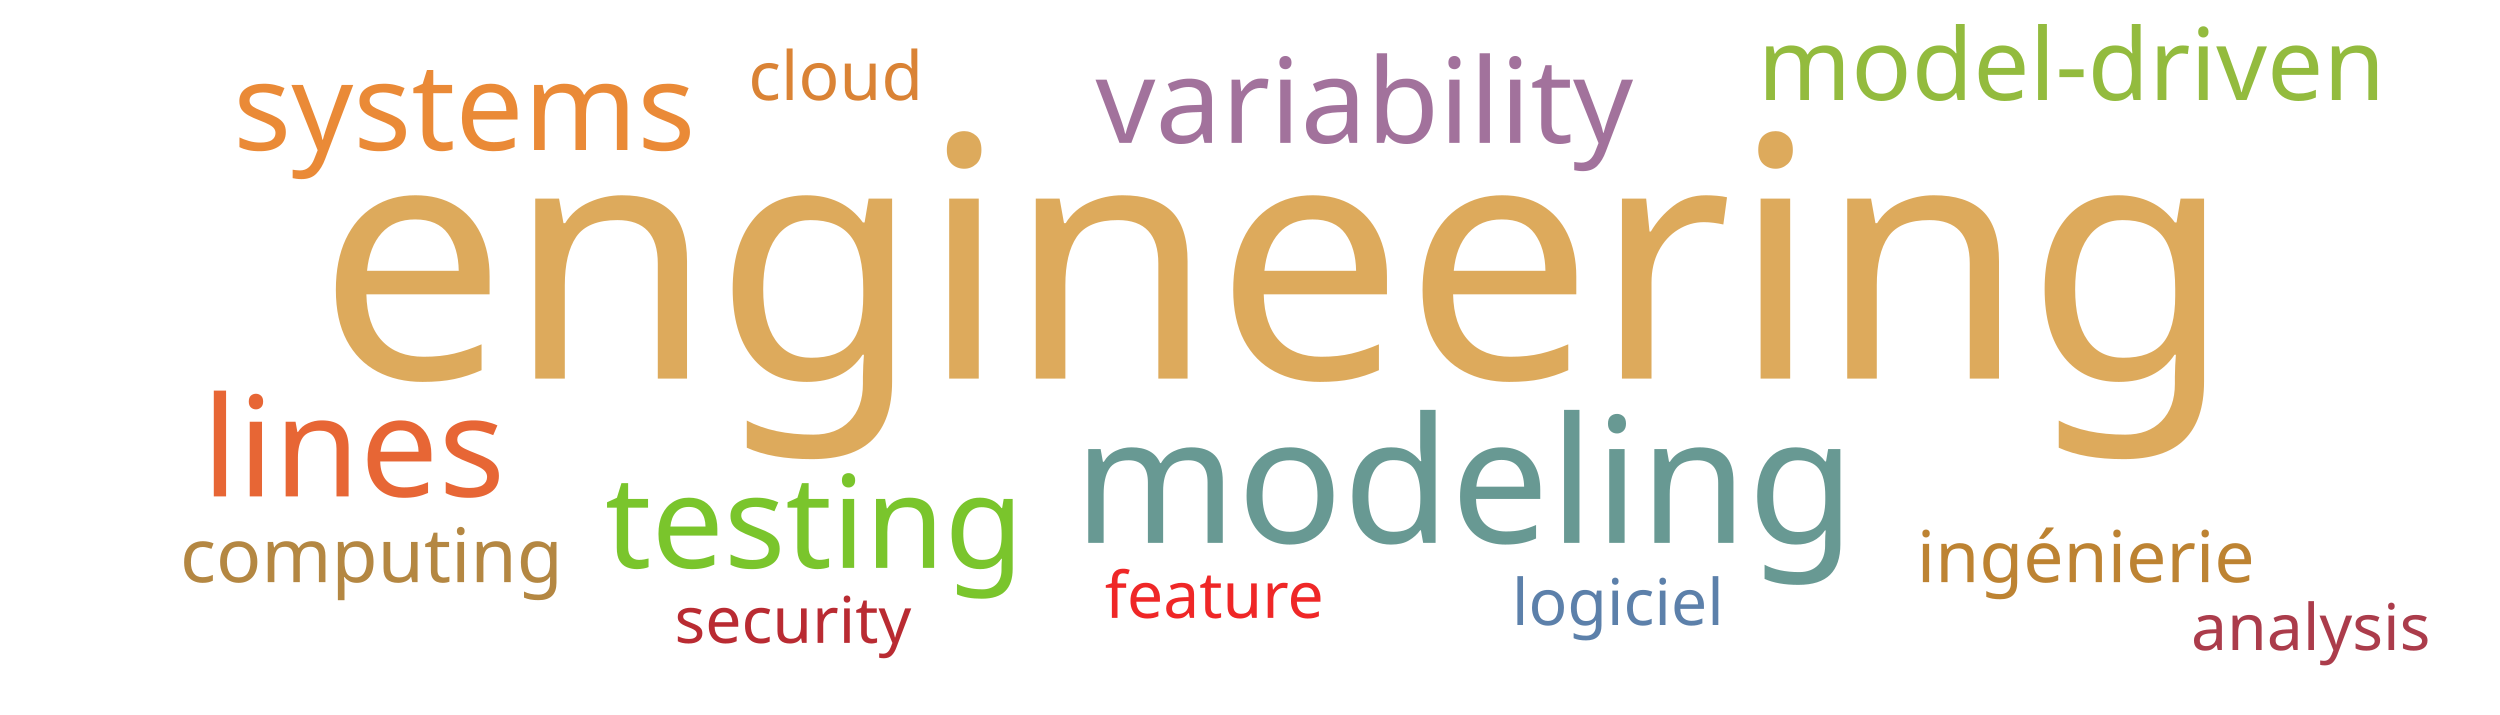
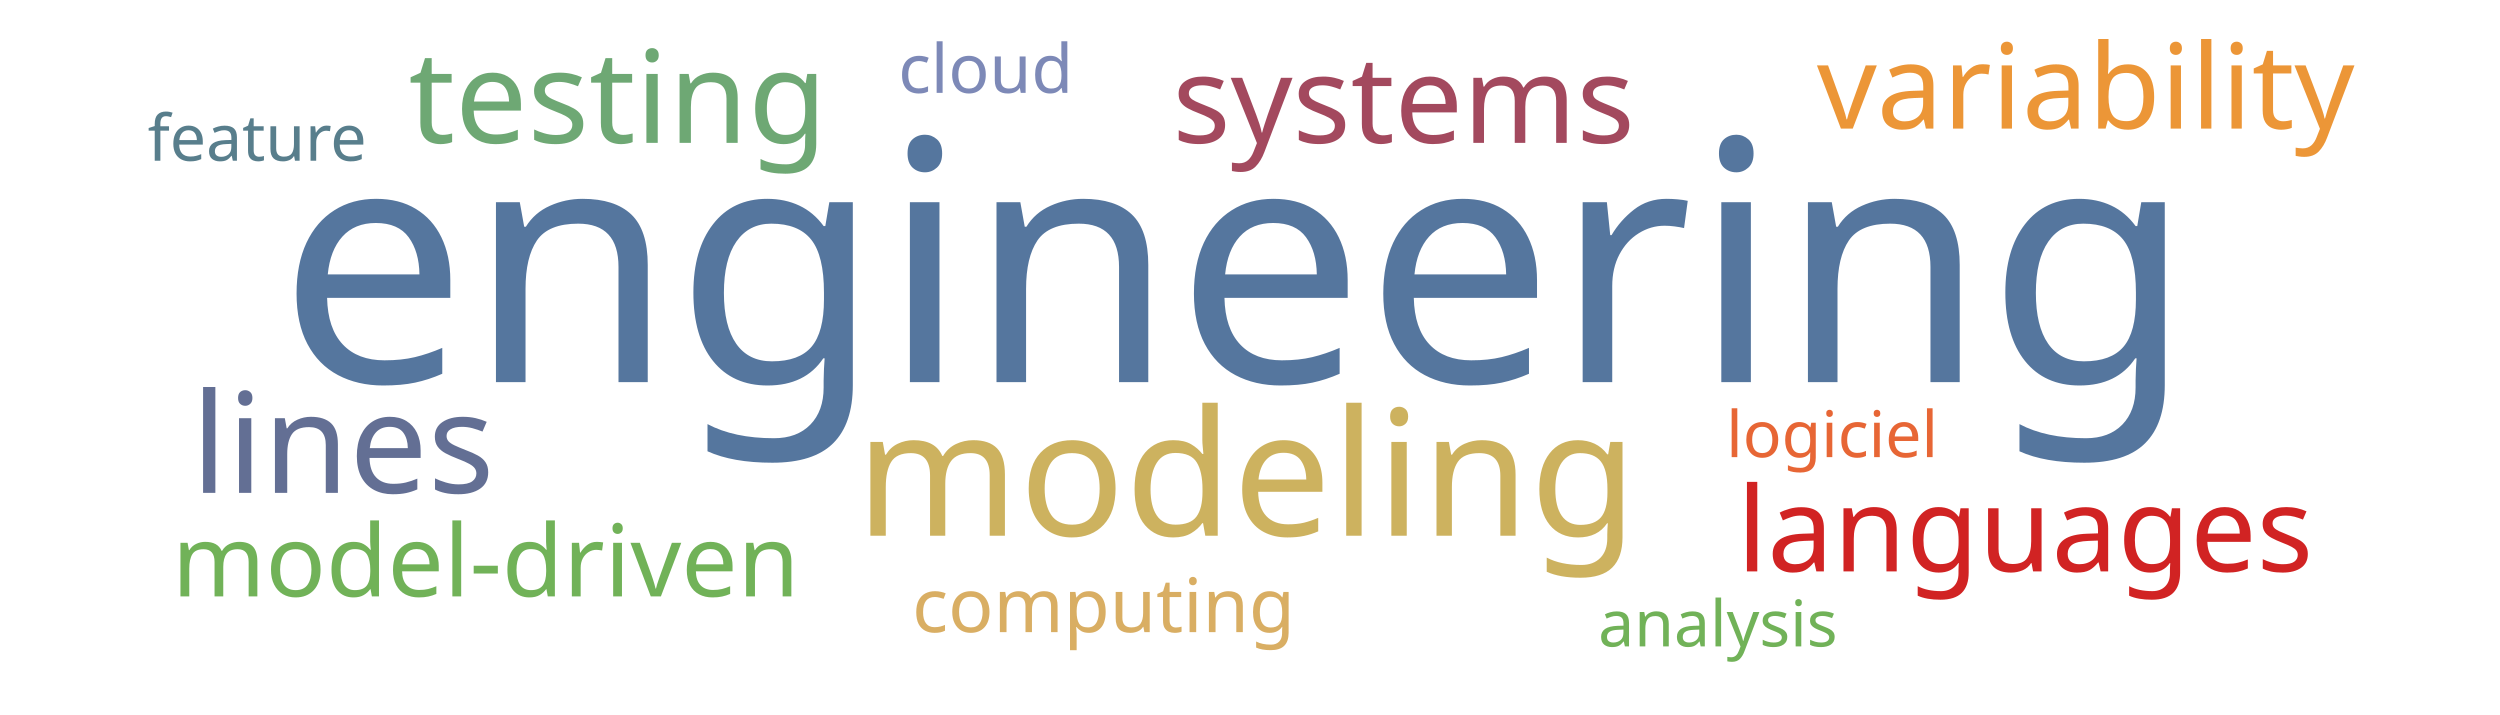
<svg xmlns="http://www.w3.org/2000/svg" width="700" height="200">
  <g transform="translate(350, 100)">
-     <text text-anchor="middle" style="font-family: Impact; font-size: 94px; fill: #ddaa5c" transform="translate(7,6)rotate(0)">engineering</text>
-     <text text-anchor="middle" style="font-family: Impact; font-size: 49px; fill: #689993" transform="translate(60,52)rotate(0)">modeling</text>
-     <text text-anchor="middle" style="font-family: Impact; font-size: 39px; fill: #e76635" transform="translate(-251,39)rotate(0)">lines</text>
-     <text text-anchor="middle" style="font-family: Impact; font-size: 36px; fill: #7ac52c" transform="translate(-122,59)rotate(0)">testing</text>
-     <text text-anchor="middle" style="font-family: Impact; font-size: 34px; fill: #ea8a37" transform="translate(-220,-58)rotate(0)">systems</text>
-     <text text-anchor="middle" style="font-family: Impact; font-size: 33px; fill: #a2729c" transform="translate(32,-60)rotate(0)">variability</text>
-     <text text-anchor="middle" style="font-family: Impact; font-size: 28px; fill: #93bb3e" transform="translate(230,-72)rotate(0)">model-driven</text>
-     <text text-anchor="middle" style="font-family: Impact; font-size: 21px; fill: #b48742" transform="translate(-246,63)rotate(0)">computing</text>
-     <text text-anchor="middle" style="font-family: Impact; font-size: 20px; fill: #bd8332" transform="translate(234,63)rotate(0)">ingénierie</text>
-     <text text-anchor="middle" style="font-family: Impact; font-size: 19px; fill: #da8335" transform="translate(-116,-72)rotate(0)">cloud</text>
-     <text text-anchor="middle" style="font-family: Impact; font-size: 18px; fill: #5c80aa" transform="translate(103,75)rotate(0)">logiciel</text>
-     <text text-anchor="middle" style="font-family: Impact; font-size: 18px; fill: #ef2727" transform="translate(-10,73)rotate(0)">feature</text>
-     <text text-anchor="middle" style="font-family: Impact; font-size: 18px; fill: #ab3c4b" transform="translate(297,82)rotate(0)">analysis</text>
-     <text text-anchor="middle" style="font-family: Impact; font-size: 18px; fill: #b92b32" transform="translate(-128,80)rotate(0)">security</text>
+     <text text-anchor="middle" style="font-family: Impact; font-size: 94px; fill: #55769e" transform="translate(-4,7)rotate(0)">engineering</text>
+     <text text-anchor="middle" style="font-family: Impact; font-size: 49px; fill: #cdb25f" transform="translate(-1,50)rotate(0)">modeling</text>
+     <text text-anchor="middle" style="font-family: Impact; font-size: 39px; fill: #636f94" transform="translate(-254,38)rotate(0)">lines</text>
+     <text text-anchor="middle" style="font-family: Impact; font-size: 36px; fill: #6ea874" transform="translate(-177,-60)rotate(0)">testing</text>
+     <text text-anchor="middle" style="font-family: Impact; font-size: 34px; fill: #a3495e" transform="translate(43,-60)rotate(0)">systems</text>
+     <text text-anchor="middle" style="font-family: Impact; font-size: 33px; fill: #ec9637" transform="translate(234,-64)rotate(0)">variability</text>
+     <text text-anchor="middle" style="font-family: Impact; font-size: 33px; fill: #d12323" transform="translate(217,60)rotate(0)">languages</text>
+     <text text-anchor="middle" style="font-family: Impact; font-size: 28px; fill: #71b258" transform="translate(-214,67)rotate(0)">model-driven</text>
+     <text text-anchor="middle" style="font-family: Impact; font-size: 21px; fill: #d9ae63" transform="translate(-41,77)rotate(0)">computing</text>
+     <text text-anchor="middle" style="font-family: Impact; font-size: 19px; fill: #7d89b7" transform="translate(-74,-74)rotate(0)">cloud</text>
+     <text text-anchor="middle" style="font-family: Impact; font-size: 18px; fill: #e76635" transform="translate(163,28)rotate(0)">logiciel</text>
+     <text text-anchor="middle" style="font-family: Impact; font-size: 18px; fill: #587e8c" transform="translate(-278,-55)rotate(0)">feature</text>
+     <text text-anchor="middle" style="font-family: Impact; font-size: 18px; fill: #71b258" transform="translate(131,81)rotate(0)">analysis</text>
  </g>
</svg>
